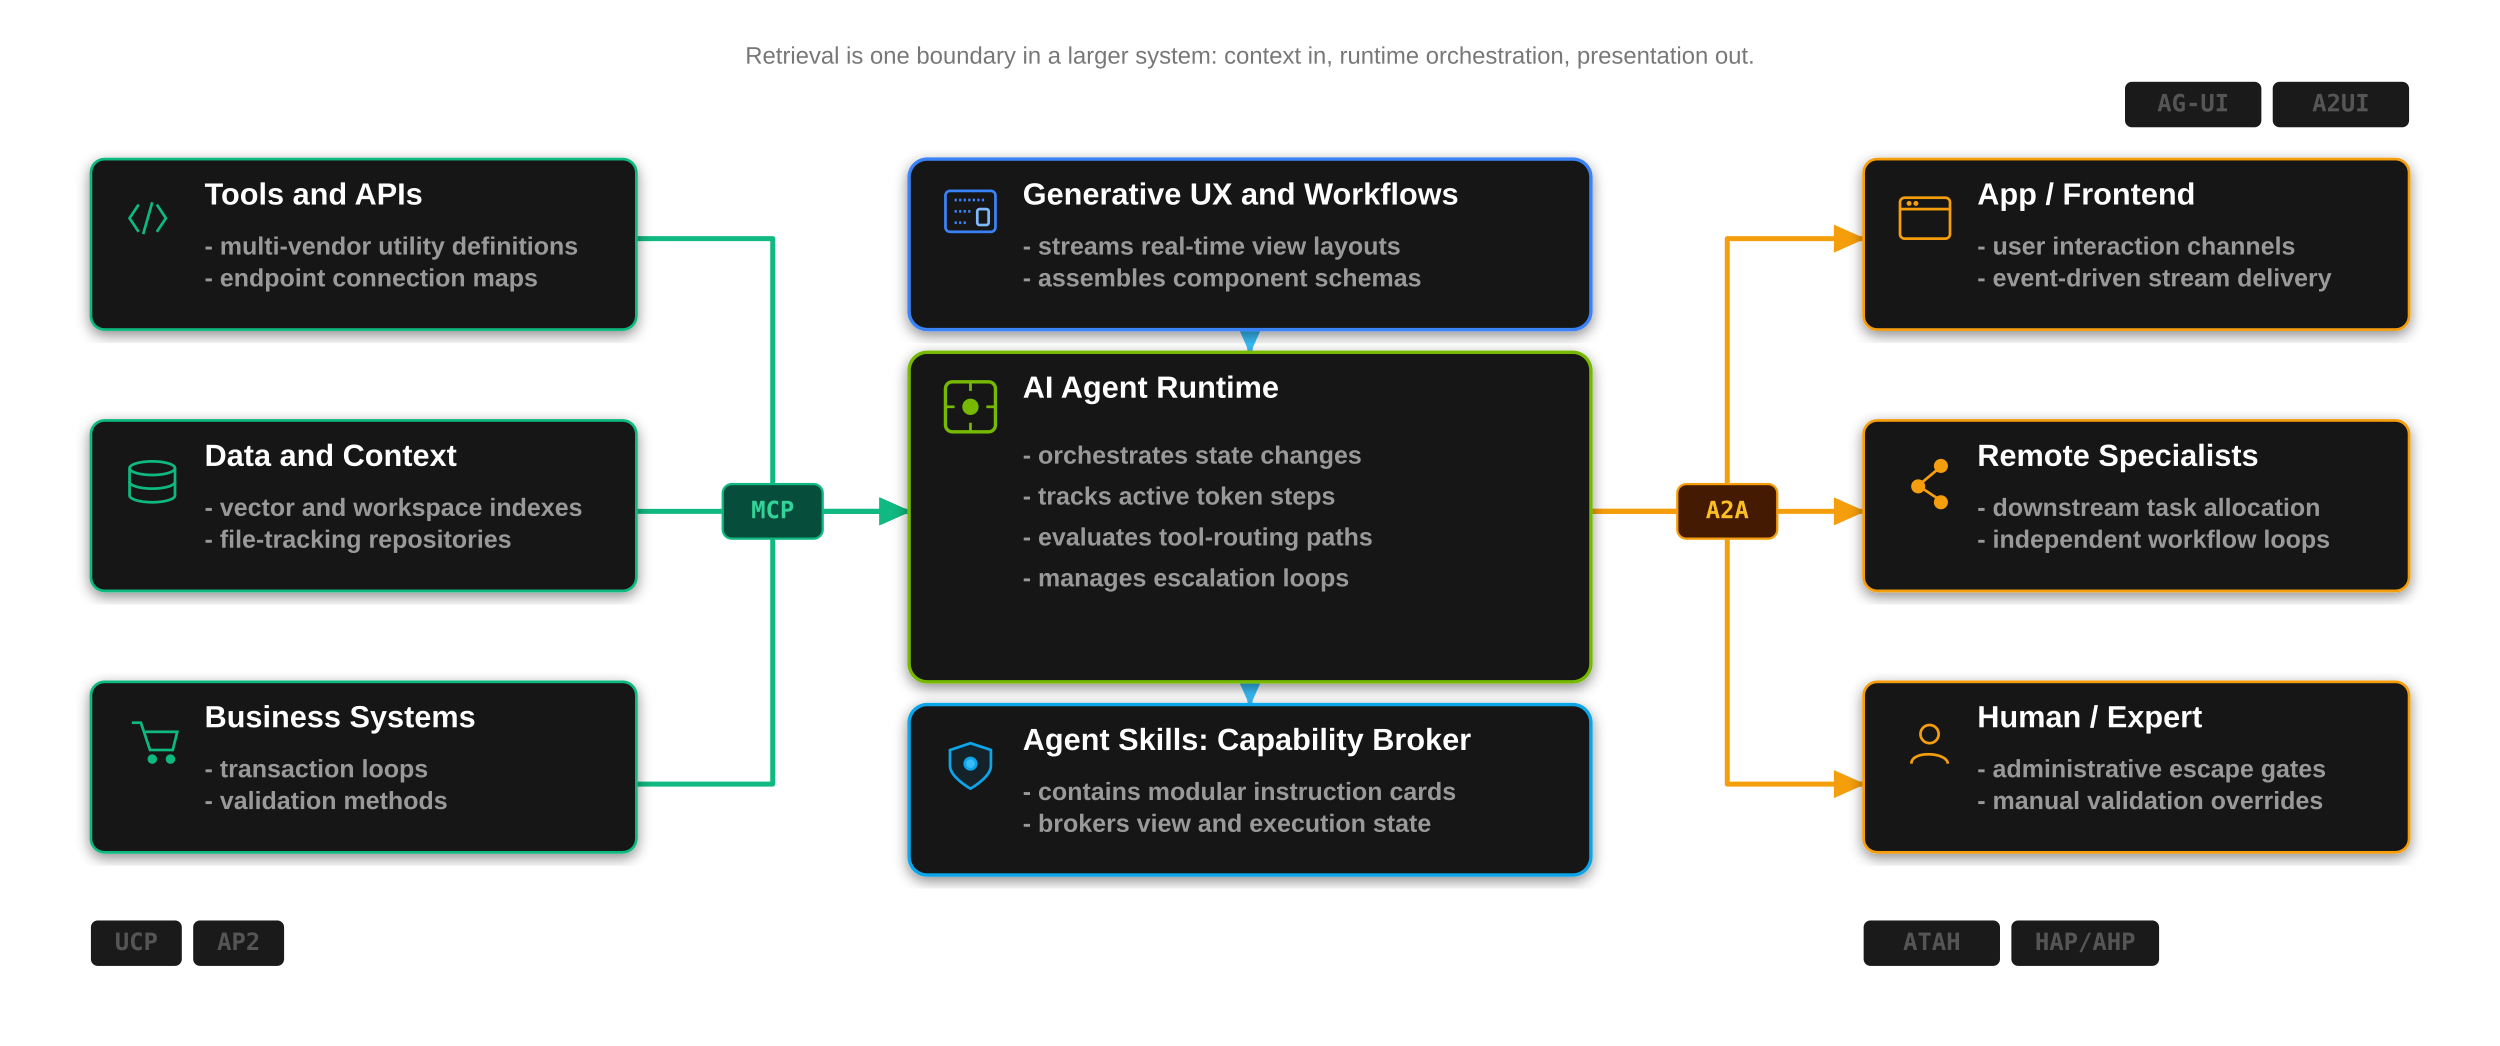
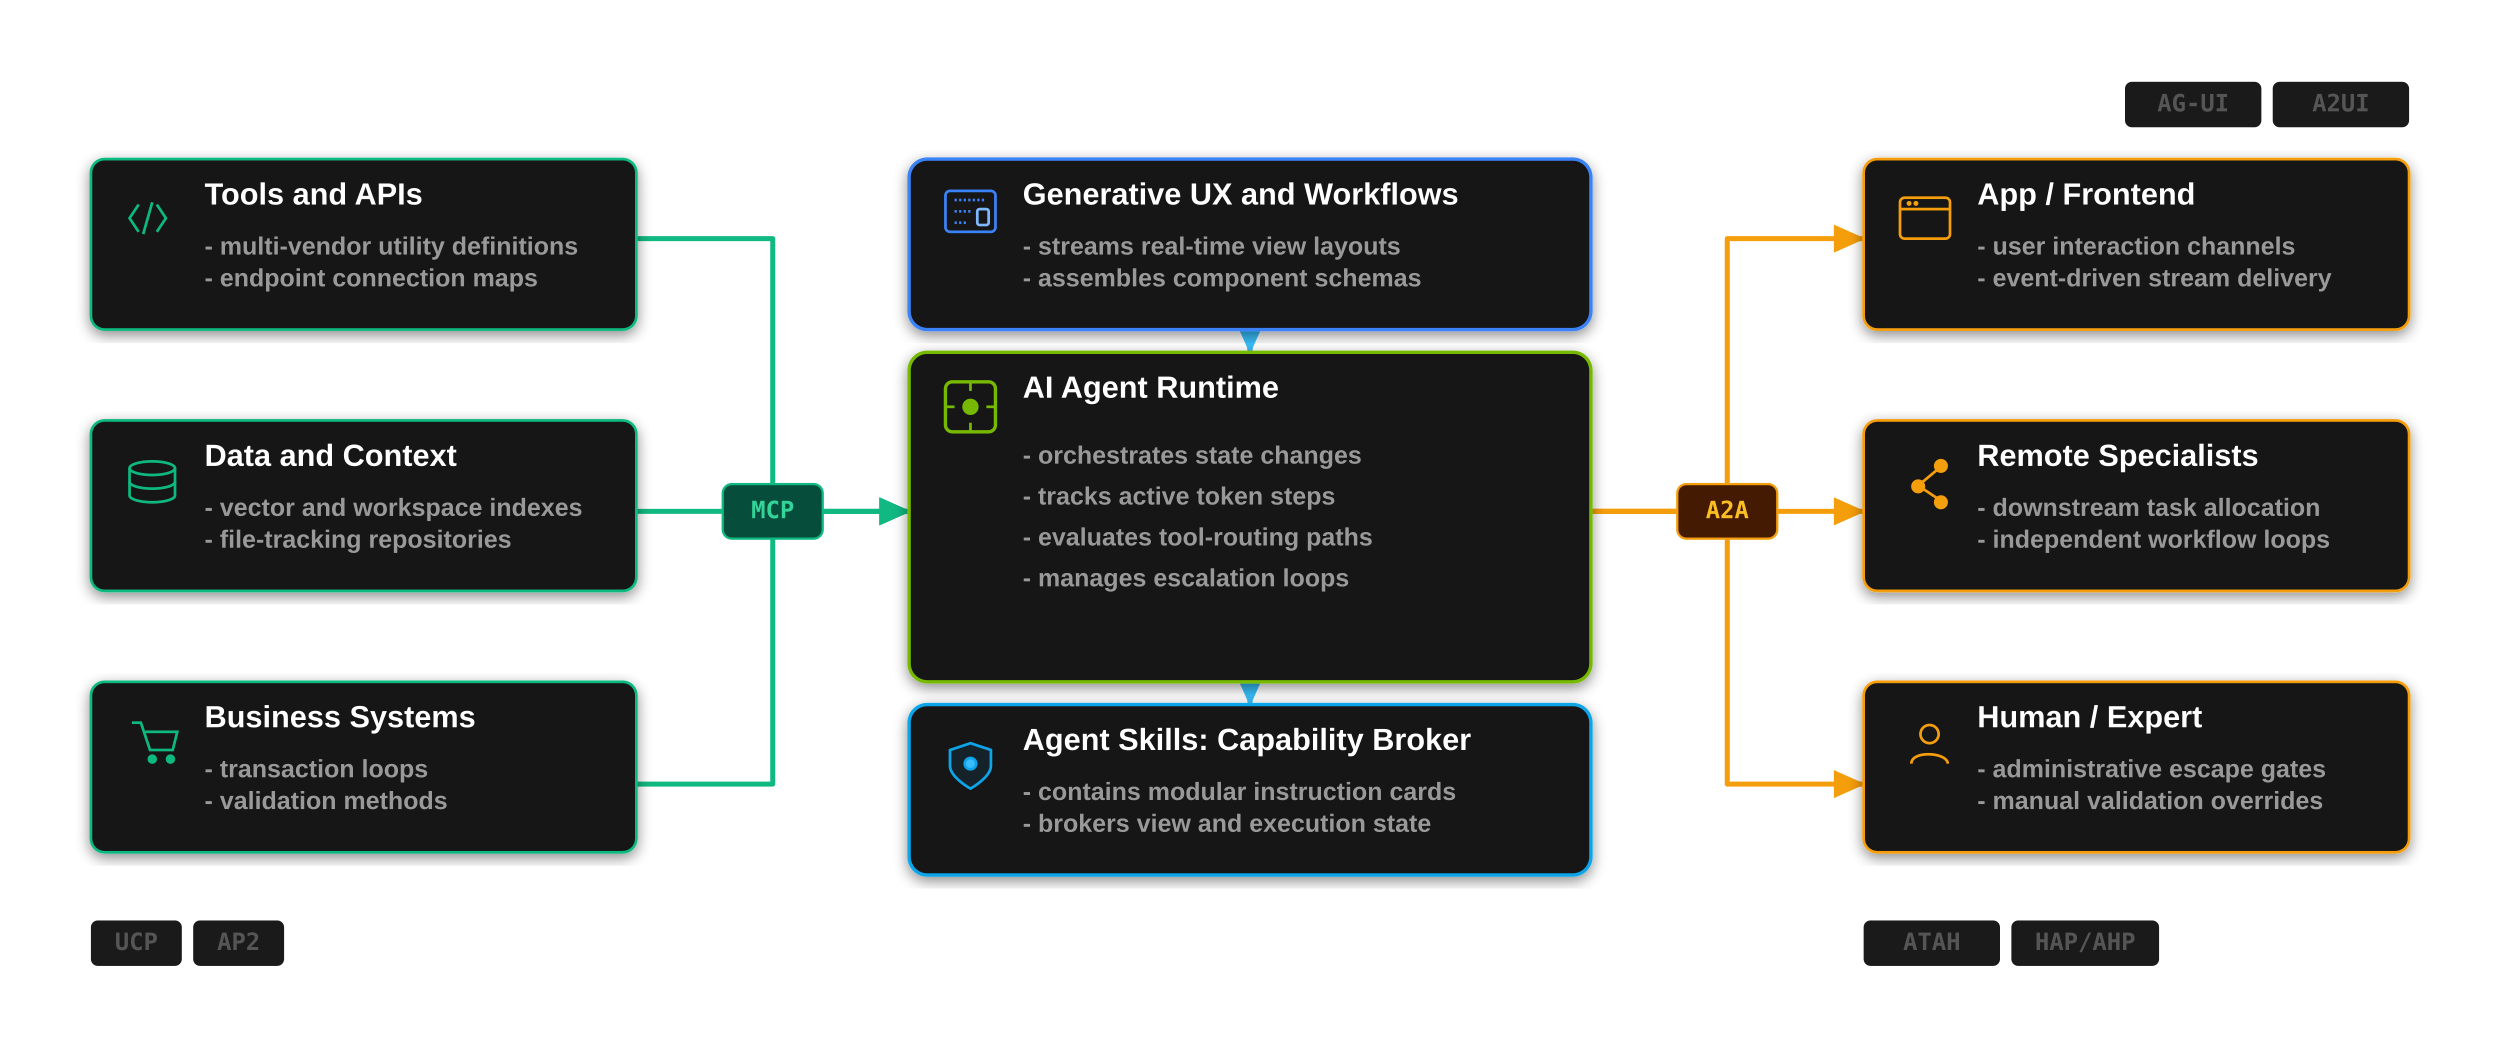
<svg xmlns="http://www.w3.org/2000/svg" class="gfx-dark" viewBox="0 0 1100 460" role="img" aria-label="Agent boundary map showing MCP context sources on the left, A2A delivery targets on the right, agent skills below, runtime in the center, and generated UX above." preserveAspectRatio="xMidYMid meet" style="width:100%;height:auto;display:block;background:var(--gfx-bg,#0d0d0d);border:1px solid var(--gfx-border,#2a2a2a);border-radius:12px;padding:16px;max-width:1300px;margin:1.5rem auto">
  <defs>
    <filter id="zen-shadow" x="-8%" y="-8%" width="116%" height="116%">
      <feDropShadow dx="0" dy="2" stdDeviation="3" flood-color="var(--gfx-shadow,#000000)" flood-opacity="0.45" />
    </filter>
    <marker id="zen-arrow-green" viewBox="0 0 10 10" refX="8.5" refY="5" markerWidth="7" markerHeight="7" orient="auto">
      <path d="M0,1 L9,5 L0,9 Z" fill="var(--gfx-green,#10b981)" />
    </marker>
    <marker id="zen-arrow-amber" viewBox="0 0 10 10" refX="8.5" refY="5" markerWidth="7" markerHeight="7" orient="auto">
      <path d="M0,1 L9,5 L0,9 Z" fill="var(--gfx-amber,#f59e0b)" />
    </marker>
    <marker id="zen-arrow-blue" viewBox="0 0 10 10" refX="8.5" refY="5" markerWidth="7" markerHeight="7" orient="auto">
      <path d="M0,1 L9,5 L0,9 Z" fill="var(--gfx-blue2,#38bdf8)" />
    </marker>
    <style>
      .zen-title{font-family:Arial,sans-serif;font-size:13.5px;font-weight:800;fill:var(--gfx-ink,#ffffff)}
      .zen-sub{font-family:Arial,sans-serif;font-size:11px;font-weight:600;fill:var(--gfx-sub,#999999)}
      .zen-label{font-family:ui-monospace,monospace;font-size:10.5px;font-weight:800;text-anchor:middle}
      .zen-small{font-family:Arial,sans-serif;font-size:10.5px;fill:var(--gfx-muted,#777777)}
    </style>
  </defs>
-   <text x="550" y="28" class="zen-small" text-anchor="middle" fill="var(--gfx-sub,#8a8a8a)">Retrieval is one boundary in a larger system: context in, runtime orchestration, presentation out.</text>
  <g stroke-linecap="round" stroke-linejoin="round" fill="none">
    <path d="M280 105 L340 105 L340 225 L400 225" stroke="var(--gfx-green,#10b981)" stroke-width="2.2" marker-end="url(#zen-arrow-green)" />
    <path d="M280 225 L400 225" stroke="var(--gfx-green,#10b981)" stroke-width="2.2" marker-end="url(#zen-arrow-green)" />
    <path d="M280 345 L340 345 L340 225" stroke="var(--gfx-green,#10b981)" stroke-width="2.2" />
    <path d="M700 225 L760 225 L760 105 L820 105" stroke="var(--gfx-amber,#f59e0b)" stroke-width="2.2" marker-end="url(#zen-arrow-amber)" />
    <path d="M700 225 L820 225" stroke="var(--gfx-amber,#f59e0b)" stroke-width="2.2" marker-end="url(#zen-arrow-amber)" />
    <path d="M700 225 L760 225 L760 345 L820 345" stroke="var(--gfx-amber,#f59e0b)" stroke-width="2.2" marker-end="url(#zen-arrow-amber)" />
    <line x1="550" y1="145" x2="550" y2="155" stroke="var(--gfx-blue,#3b82f6)" stroke-width="2.2" marker-end="url(#zen-arrow-blue)" />
    <line x1="550" y1="300" x2="550" y2="310" stroke="var(--gfx-blue2,#38bdf8)" stroke-width="2.2" marker-end="url(#zen-arrow-blue)" />
  </g>
  <g transform="translate(318,213)">
    <rect width="44" height="24" rx="4" fill="var(--gfx-green-bg,#064e3b)" stroke="var(--gfx-green,#10b981)" />
    <text x="22" y="15" class="zen-label" fill="var(--gfx-green2,#34d399)">MCP</text>
  </g>
  <g transform="translate(738,213)">
    <rect width="44" height="24" rx="4" fill="var(--gfx-amber-bg,#451a03)" stroke="var(--gfx-amber,#f59e0b)" />
    <text x="22" y="15" class="zen-label" fill="var(--gfx-amber2,#fbbf24)">A2A</text>
  </g>
  <g filter="url(#zen-shadow)" transform="translate(400,155)">
    <rect width="300" height="145" rx="8" fill="var(--gfx-card,#141414)" stroke="var(--gfx-nvgreen,#76b900)" stroke-width="1.5" />
    <text x="50" y="20" class="zen-title">AI Agent Runtime</text>
    <text x="50" y="49" class="zen-sub">- orchestrates state changes</text>
    <text x="50" y="67" class="zen-sub">- tracks active token steps</text>
    <text x="50" y="85" class="zen-sub">- evaluates tool-routing paths</text>
    <text x="50" y="103" class="zen-sub">- manages escalation loops</text>
    <g transform="translate(16,13)" stroke="var(--gfx-nvgreen,#76b900)" stroke-width="1.2" fill="none">
      <rect width="22" height="22" rx="3" stroke-width="1.5" />
      <circle cx="11" cy="11" r="3" fill="var(--gfx-nvgreen,#76b900)" />
      <line x1="11" y1="0" x2="11" y2="4" />
      <line x1="11" y1="18" x2="11" y2="22" />
      <line x1="0" y1="11" x2="4" y2="11" />
      <line x1="18" y1="11" x2="22" y2="11" />
    </g>
  </g>
  <g filter="url(#zen-shadow)" transform="translate(400,70)">
    <rect width="300" height="75" rx="8" fill="var(--gfx-card,#141414)" stroke="var(--gfx-blue,#3b82f6)" stroke-width="1.5" />
    <text x="50" y="20" class="zen-title" fill="var(--gfx-blue3,#7eb8ff)">Generative UX and Workflows</text>
    <text x="50" y="42" class="zen-sub">- streams real-time view layouts</text>
    <text x="50" y="56" class="zen-sub">- assembles component schemas</text>
    <g transform="translate(16,14)" stroke="var(--gfx-blue,#3b82f6)" stroke-width="1.2" fill="none">
      <rect width="22" height="18" rx="2" />
      <path d="M4 4 L18 4 M4 9 L12 9 M4 14 L10 14" stroke-dasharray="1 1" />
      <rect x="14" y="8" width="5" height="7" rx="1" stroke="var(--gfx-blue3,#7eb8ff)" />
    </g>
  </g>
  <g filter="url(#zen-shadow)" transform="translate(400,310)">
    <rect width="300" height="75" rx="8" fill="var(--gfx-card,#141414)" stroke="var(--gfx-cyan,#0ea5e9)" stroke-width="1.5" />
    <text x="50" y="20" class="zen-title" fill="var(--gfx-blue2,#38bdf8)">Agent Skills: Capability Broker</text>
    <text x="50" y="42" class="zen-sub">- contains modular instruction cards</text>
    <text x="50" y="56" class="zen-sub">- brokers view and execution state</text>
    <g transform="translate(16,15)" stroke="var(--gfx-cyan,#0ea5e9)" stroke-width="1.2" fill="none">
      <path d="M11 2 L2 5 L2 12 C2 17 11 22 11 22 C11 22 20 17 20 12 L20 5 Z" fill="var(--gfx-blue-bg,#14222b)" />
      <circle cx="11" cy="11" r="2.5" fill="var(--gfx-blue2,#38bdf8)" />
    </g>
  </g>
  <g filter="url(#zen-shadow)" transform="translate(40,70)">
    <rect width="240" height="75" rx="6" fill="var(--gfx-card,#141414)" stroke="var(--gfx-green,#10b981)" stroke-width="1.2" />
    <text x="50" y="20" class="zen-title" fill="var(--gfx-green2,#34d399)">Tools and APIs</text>
    <text x="50" y="42" class="zen-sub">- multi-vendor utility definitions</text>
    <text x="50" y="56" class="zen-sub">- endpoint connection maps</text>
    <g transform="translate(16,16)" stroke="var(--gfx-green,#10b981)" stroke-width="1.2" fill="none">
      <polyline points="5,4 1,10 5,16" />
      <polyline points="13,4 17,10 13,16" />
      <line x1="11" y1="3" x2="7" y2="17" />
    </g>
  </g>
  <g filter="url(#zen-shadow)" transform="translate(40,185)">
    <rect width="240" height="75" rx="6" fill="var(--gfx-card,#141414)" stroke="var(--gfx-green,#10b981)" stroke-width="1.2" />
    <text x="50" y="20" class="zen-title" fill="var(--gfx-green2,#34d399)">Data and Context</text>
    <text x="50" y="42" class="zen-sub">- vector and workspace indexes</text>
    <text x="50" y="56" class="zen-sub">- file-tracking repositories</text>
    <g transform="translate(16,16)" stroke="var(--gfx-green,#10b981)" stroke-width="1.2" fill="none">
      <ellipse cx="11" cy="5" rx="10" ry="3" />
      <path d="M1 5 L1 11 A10 3 0 0 0 21 11 L21 5" />
      <path d="M1 11 L1 17 A10 3 0 0 0 21 17 L21 11" />
    </g>
  </g>
  <g filter="url(#zen-shadow)" transform="translate(40,300)">
    <rect width="240" height="75" rx="6" fill="var(--gfx-card,#141414)" stroke="var(--gfx-green,#10b981)" stroke-width="1.2" />
    <text x="50" y="20" class="zen-title" fill="var(--gfx-green2,#34d399)">Business Systems</text>
    <text x="50" y="42" class="zen-sub">- transaction loops</text>
    <text x="50" y="56" class="zen-sub">- validation methods</text>
    <g transform="translate(16,16)" stroke="var(--gfx-green,#10b981)" stroke-width="1.2" fill="none">
      <polyline points="2,2 6,2 10,14 20,14 22,6 8,6" />
      <circle cx="11" cy="18" r="1.5" fill="var(--gfx-green,#10b981)" />
      <circle cx="19" cy="18" r="1.5" fill="var(--gfx-green,#10b981)" />
    </g>
  </g>
  <g filter="url(#zen-shadow)" transform="translate(820,70)">
    <rect width="240" height="75" rx="6" fill="var(--gfx-card,#141414)" stroke="var(--gfx-amber,#f59e0b)" stroke-width="1.2" />
    <text x="50" y="20" class="zen-title" fill="var(--gfx-amber2,#fbbf24)">App / Frontend</text>
    <text x="50" y="42" class="zen-sub">- user interaction channels</text>
    <text x="50" y="56" class="zen-sub">- event-driven stream delivery</text>
    <g transform="translate(16,17)" stroke="var(--gfx-amber,#f59e0b)" stroke-width="1.2" fill="none">
      <rect width="22" height="18" rx="2" />
      <line x1="0" y1="5" x2="22" y2="5" />
      <circle cx="4" cy="2.5" r=".5" fill="var(--gfx-amber,#f59e0b)" />
      <circle cx="7" cy="2.5" r=".5" fill="var(--gfx-amber,#f59e0b)" />
    </g>
  </g>
  <g filter="url(#zen-shadow)" transform="translate(820,185)">
    <rect width="240" height="75" rx="6" fill="var(--gfx-card,#141414)" stroke="var(--gfx-amber,#f59e0b)" stroke-width="1.2" />
    <text x="50" y="20" class="zen-title" fill="var(--gfx-amber2,#fbbf24)">Remote Specialists</text>
    <text x="50" y="42" class="zen-sub">- downstream task allocation</text>
    <text x="50" y="56" class="zen-sub">- independent workflow loops</text>
    <g transform="translate(18,15)" stroke="var(--gfx-amber,#f59e0b)" stroke-width="1.2" fill="none">
      <circle cx="6" cy="14" r="2.5" fill="var(--gfx-amber,#f59e0b)" />
      <circle cx="16" cy="5" r="2.5" fill="var(--gfx-amber,#f59e0b)" />
      <circle cx="16" cy="21" r="2.5" fill="var(--gfx-amber,#f59e0b)" />
      <line x1="8" y1="12" x2="14" y2="7" />
      <line x1="8" y1="15" x2="14" y2="19" />
    </g>
  </g>
  <g filter="url(#zen-shadow)" transform="translate(820,300)">
    <rect width="240" height="75" rx="6" fill="var(--gfx-card,#141414)" stroke="var(--gfx-amber,#f59e0b)" stroke-width="1.2" />
    <text x="50" y="20" class="zen-title" fill="var(--gfx-amber2,#fbbf24)">Human / Expert</text>
    <text x="50" y="42" class="zen-sub">- administrative escape gates</text>
    <text x="50" y="56" class="zen-sub">- manual validation overrides</text>
    <g transform="translate(18,17)" stroke="var(--gfx-amber,#f59e0b)" stroke-width="1.2" fill="none">
      <circle cx="11" cy="6" r="4" />
      <path d="M3 19 C3 13 19 14 19 19" />
    </g>
  </g>
  <g transform="translate(40,405)">
    <rect width="40" height="20" rx="3" fill="var(--gfx-e1,#1a1a1a)" />
    <text x="20" y="13" class="zen-label" fill="var(--gfx-dim,#555)">UCP</text>
    <rect x="45" width="40" height="20" rx="3" fill="var(--gfx-e1,#1a1a1a)" />
    <text x="65" y="13" class="zen-label" fill="var(--gfx-dim,#555)">AP2</text>
  </g>
  <g transform="translate(935,36)">
    <rect width="60" height="20" rx="3" fill="var(--gfx-e1,#1a1a1a)" />
    <text x="30" y="13" class="zen-label" fill="var(--gfx-dim,#555)">AG-UI</text>
    <rect x="65" width="60" height="20" rx="3" fill="var(--gfx-e1,#1a1a1a)" />
    <text x="95" y="13" class="zen-label" fill="var(--gfx-dim,#555)">A2UI</text>
  </g>
  <g transform="translate(820,405)">
    <rect width="60" height="20" rx="3" fill="var(--gfx-e1,#1a1a1a)" />
    <text x="30" y="13" class="zen-label" fill="var(--gfx-dim,#555)">ATAH</text>
    <rect x="65" width="65" height="20" rx="3" fill="var(--gfx-e1,#1a1a1a)" />
    <text x="97.5" y="13" class="zen-label" fill="var(--gfx-dim,#555)">HAP/AHP</text>
  </g>
</svg>
